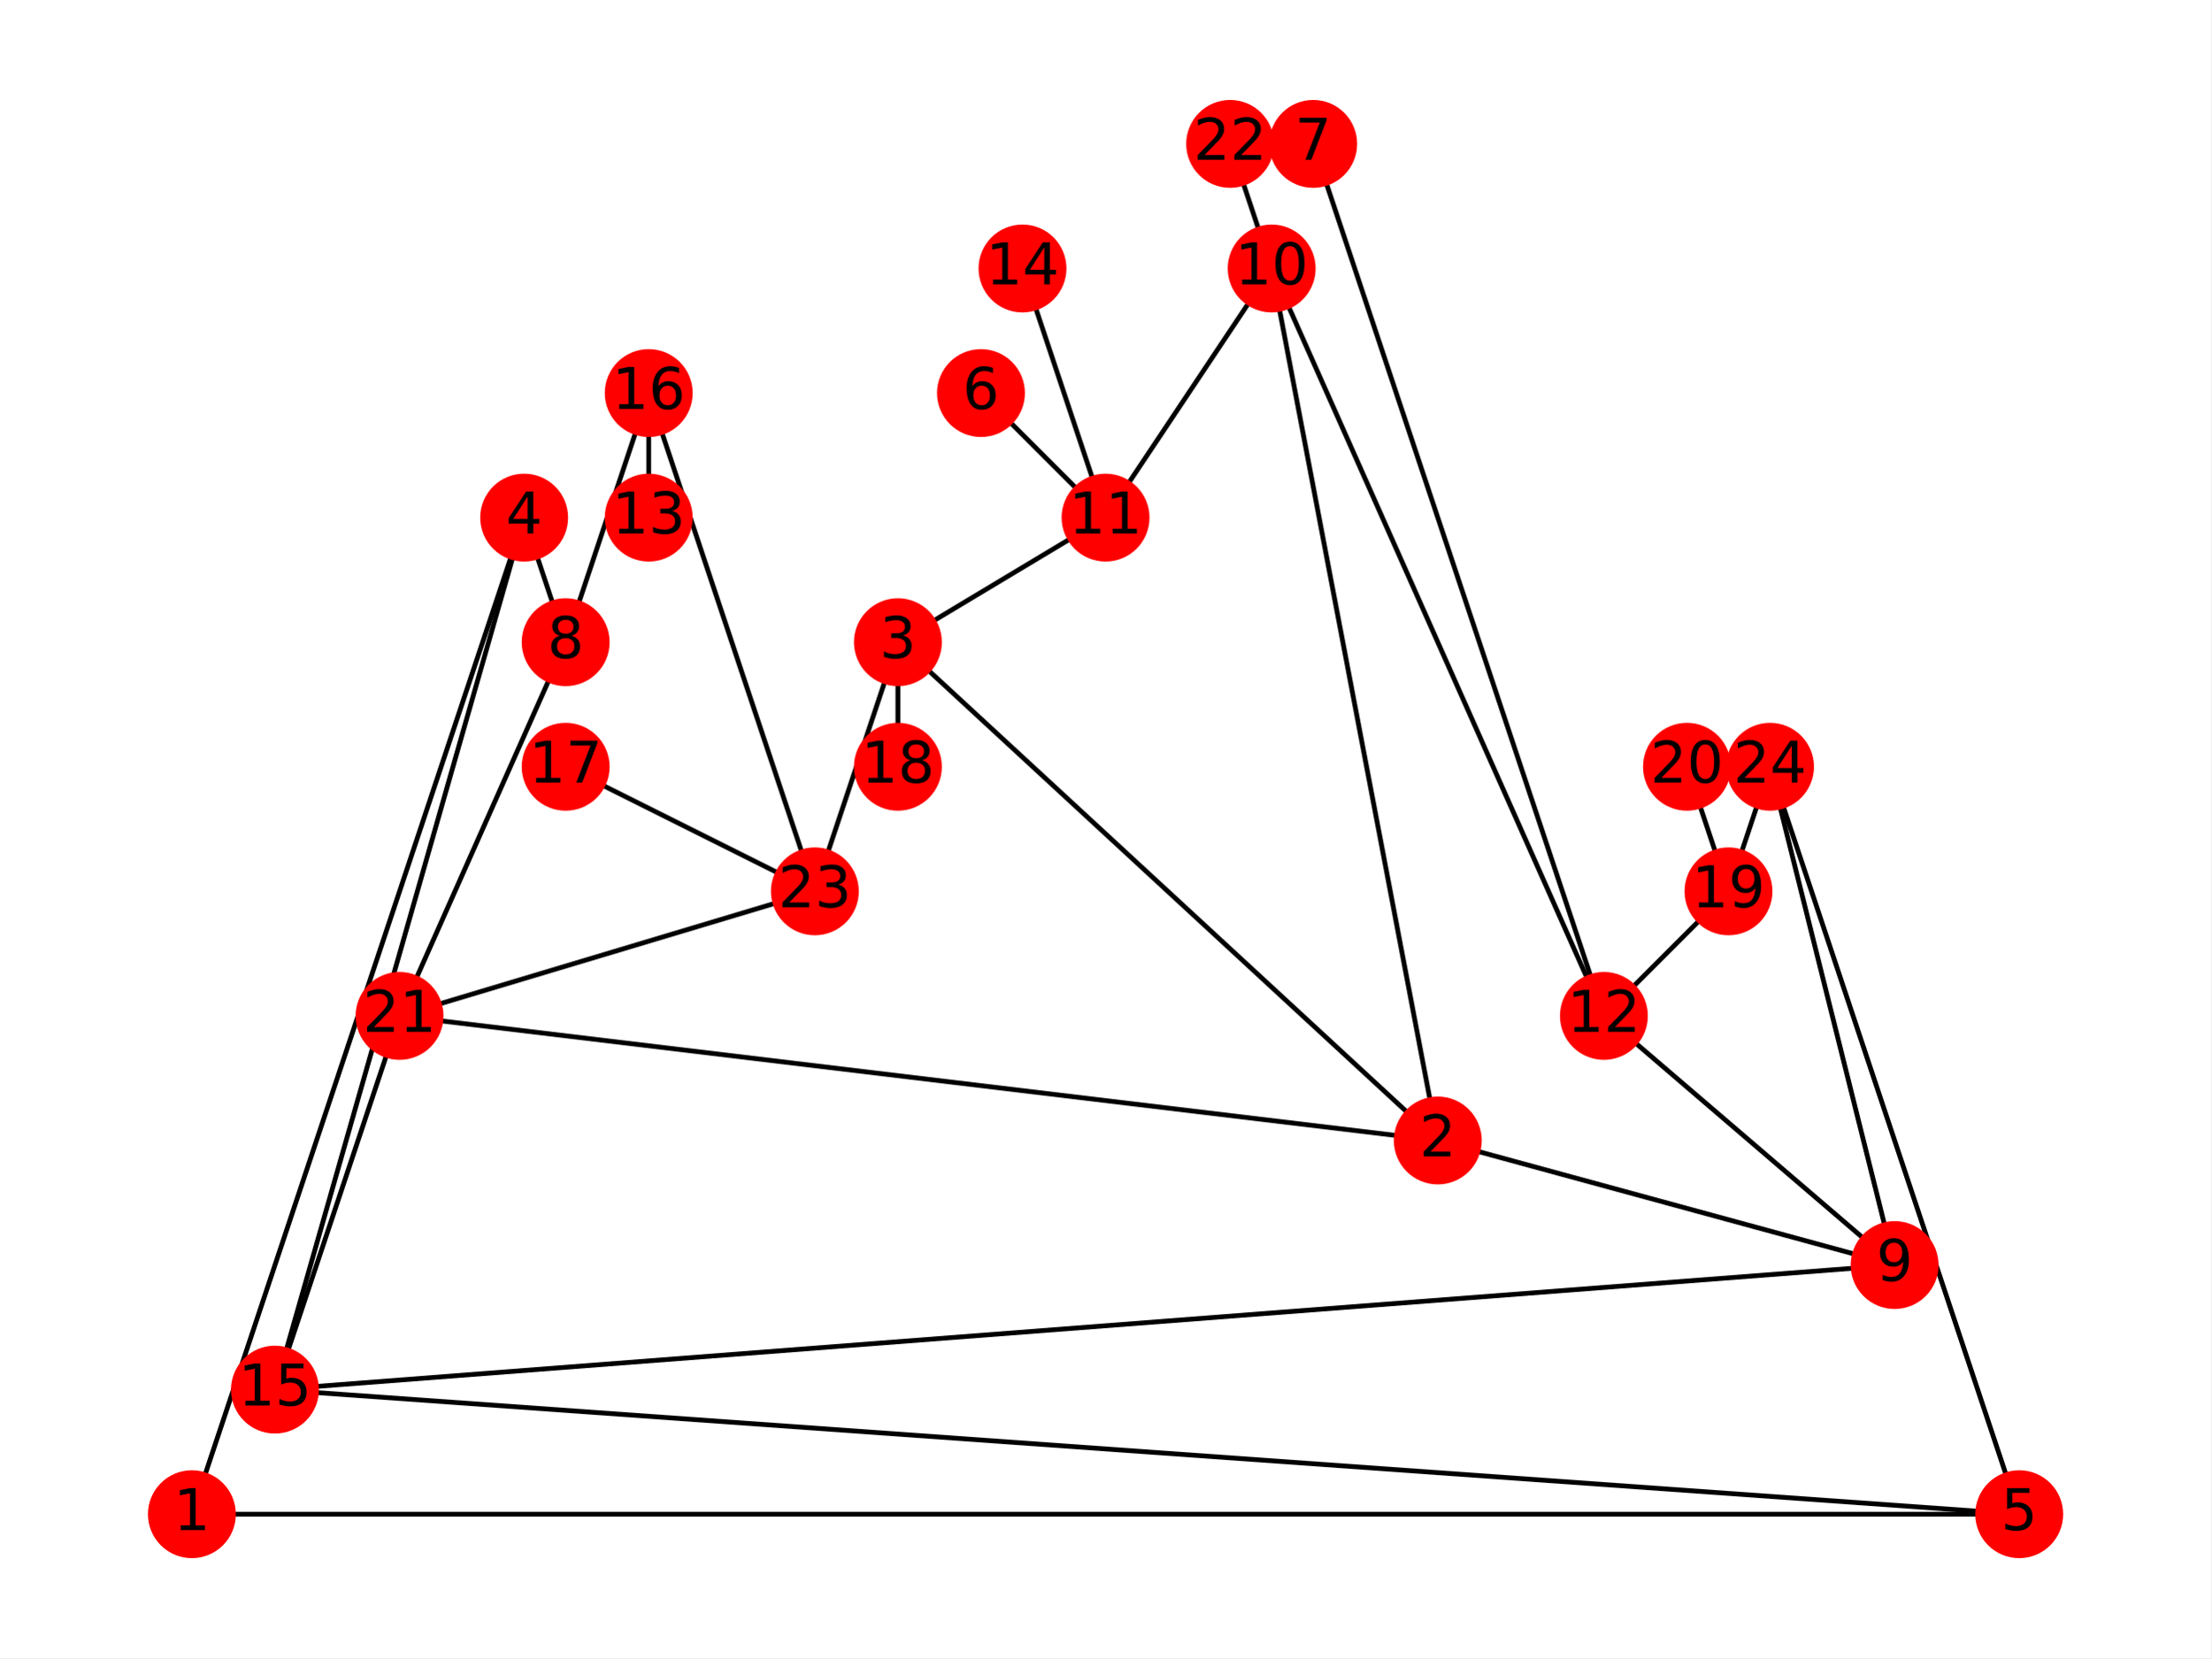
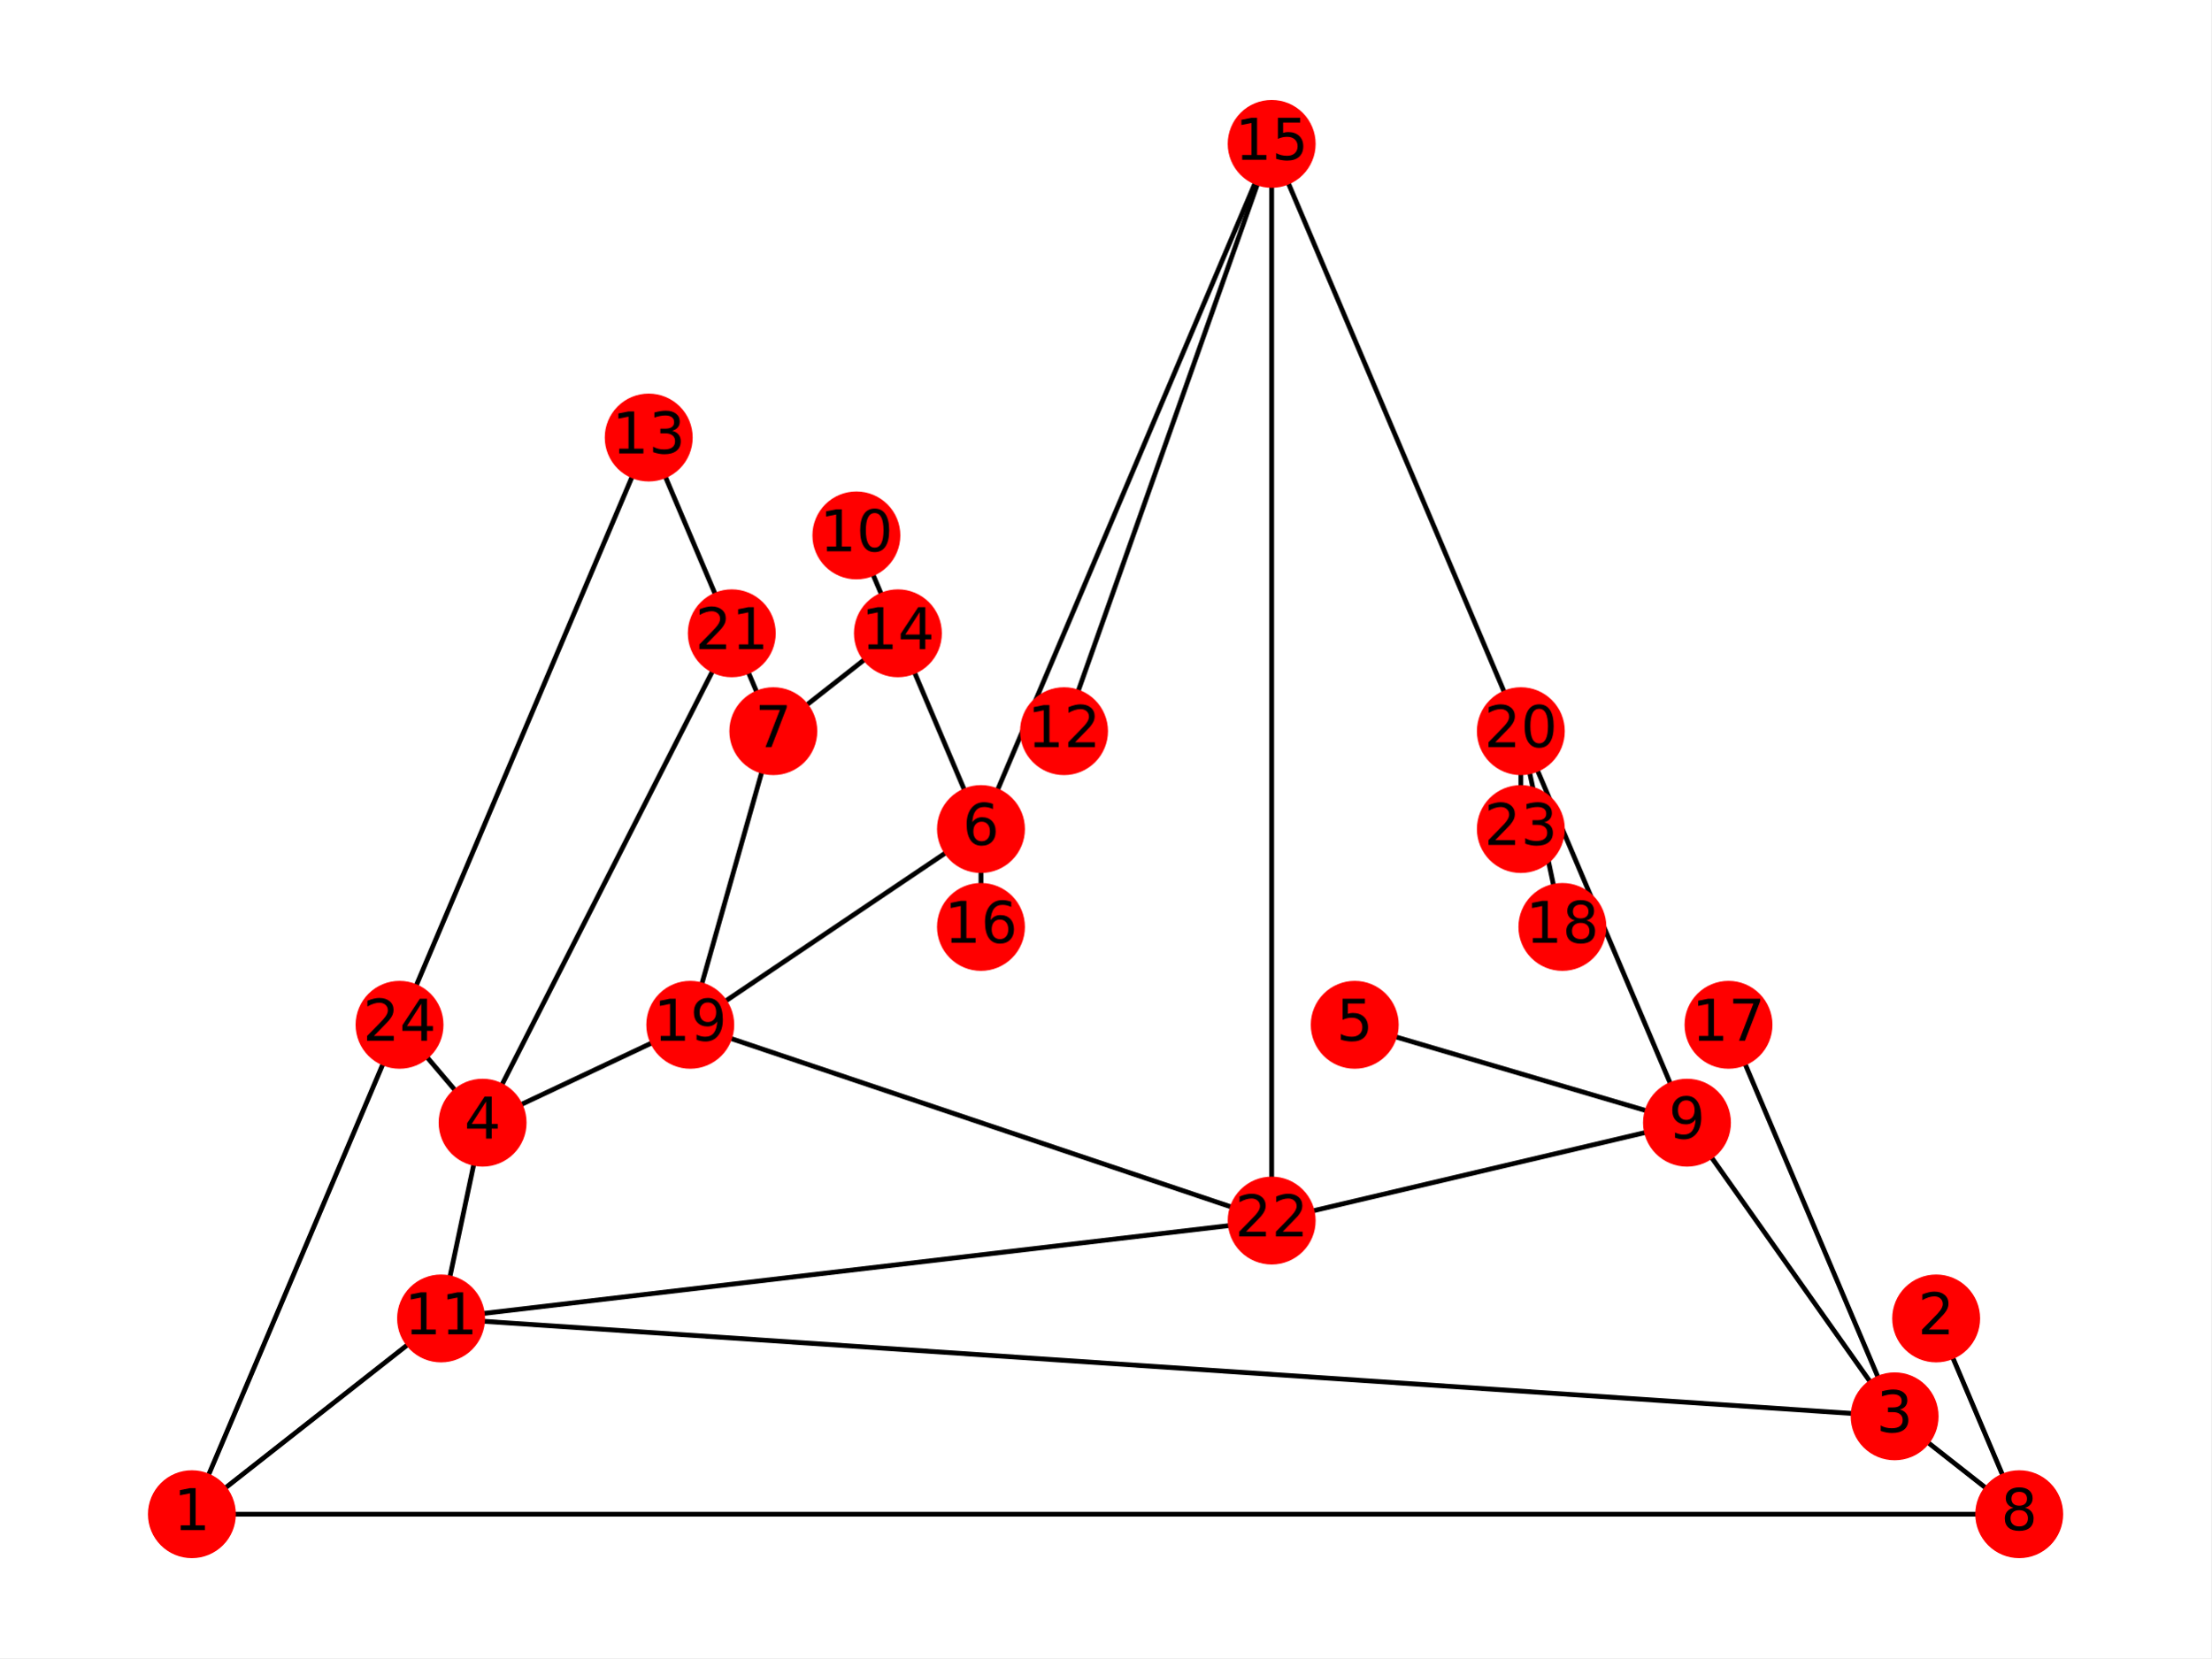
<svg xmlns="http://www.w3.org/2000/svg" xmlns:xlink="http://www.w3.org/1999/xlink" width="460.8pt" height="345.6pt" viewBox="0 0 460.8 345.6" version="1.1">
  <defs>
    <style type="text/css">*{stroke-linejoin: round; stroke-linecap: butt}</style>
  </defs>
  <g id="figure_1">
    <g id="patch_1">
      <path d="M 0 345.6  L 460.8 345.6  L 460.8 0  L 0 0  z " style="fill: #ffffff" />
    </g>
    <g id="axes_1">
      <g id="LineCollection_1">
-         <path d="M 39.987 315.61  L 109.228 107.886  " clip-path="url(#p539daf30b4)" style="fill: none; stroke: #000000" />
-         <path d="M 39.987 315.61  L 420.813 315.61  " clip-path="url(#p539daf30b4)" style="fill: none; stroke: #000000" />
-         <path d="M 299.641 237.714  L 394.848 263.679  " clip-path="url(#p539daf30b4)" style="fill: none; stroke: #000000" />
-         <path d="M 299.641 237.714  L 83.263 211.748  " clip-path="url(#p539daf30b4)" style="fill: none; stroke: #000000" />
-         <path d="M 299.641 237.714  L 265.021 55.956  " clip-path="url(#p539daf30b4)" style="fill: none; stroke: #000000" />
-         <path d="M 299.641 237.714  L 187.124 133.852  " clip-path="url(#p539daf30b4)" style="fill: none; stroke: #000000" />
-         <path d="M 187.124 133.852  L 230.4 107.886  " clip-path="url(#p539daf30b4)" style="fill: none; stroke: #000000" />
-         <path d="M 187.124 133.852  L 187.124 159.817  " clip-path="url(#p539daf30b4)" style="fill: none; stroke: #000000" />
-         <path d="M 187.124 133.852  L 169.814 185.783  " clip-path="url(#p539daf30b4)" style="fill: none; stroke: #000000" />
-         <path d="M 109.228 107.886  L 117.883 133.852  " clip-path="url(#p539daf30b4)" style="fill: none; stroke: #000000" />
-         <path d="M 109.228 107.886  L 57.297 289.644  " clip-path="url(#p539daf30b4)" style="fill: none; stroke: #000000" />
-         <path d="M 420.813 315.61  L 368.882 159.817  " clip-path="url(#p539daf30b4)" style="fill: none; stroke: #000000" />
-         <path d="M 420.813 315.61  L 57.297 289.644  " clip-path="url(#p539daf30b4)" style="fill: none; stroke: #000000" />
-         <path d="M 204.435 81.921  L 230.4 107.886  " clip-path="url(#p539daf30b4)" style="fill: none; stroke: #000000" />
-         <path d="M 273.676 29.99  L 334.262 211.748  " clip-path="url(#p539daf30b4)" style="fill: none; stroke: #000000" />
-         <path d="M 117.883 133.852  L 135.193 81.921  " clip-path="url(#p539daf30b4)" style="fill: none; stroke: #000000" />
-         <path d="M 117.883 133.852  L 83.263 211.748  " clip-path="url(#p539daf30b4)" style="fill: none; stroke: #000000" />
-         <path d="M 394.848 263.679  L 57.297 289.644  " clip-path="url(#p539daf30b4)" style="fill: none; stroke: #000000" />
-         <path d="M 394.848 263.679  L 334.262 211.748  " clip-path="url(#p539daf30b4)" style="fill: none; stroke: #000000" />
-         <path d="M 394.848 263.679  L 368.882 159.817  " clip-path="url(#p539daf30b4)" style="fill: none; stroke: #000000" />
-         <path d="M 265.021 55.956  L 334.262 211.748  " clip-path="url(#p539daf30b4)" style="fill: none; stroke: #000000" />
-         <path d="M 265.021 55.956  L 256.365 29.99  " clip-path="url(#p539daf30b4)" style="fill: none; stroke: #000000" />
-         <path d="M 265.021 55.956  L 230.4 107.886  " clip-path="url(#p539daf30b4)" style="fill: none; stroke: #000000" />
-         <path d="M 230.4 107.886  L 213.09 55.956  " clip-path="url(#p539daf30b4)" style="fill: none; stroke: #000000" />
-         <path d="M 334.262 211.748  L 360.227 185.783  " clip-path="url(#p539daf30b4)" style="fill: none; stroke: #000000" />
-         <path d="M 135.193 107.886  L 135.193 81.921  " clip-path="url(#p539daf30b4)" style="fill: none; stroke: #000000" />
-         <path d="M 57.297 289.644  L 83.263 211.748  " clip-path="url(#p539daf30b4)" style="fill: none; stroke: #000000" />
-         <path d="M 135.193 81.921  L 169.814 185.783  " clip-path="url(#p539daf30b4)" style="fill: none; stroke: #000000" />
-         <path d="M 117.883 159.817  L 169.814 185.783  " clip-path="url(#p539daf30b4)" style="fill: none; stroke: #000000" />
-         <path d="M 360.227 185.783  L 368.882 159.817  " clip-path="url(#p539daf30b4)" style="fill: none; stroke: #000000" />
-         <path d="M 360.227 185.783  L 351.572 159.817  " clip-path="url(#p539daf30b4)" style="fill: none; stroke: #000000" />
-         <path d="M 83.263 211.748  L 169.814 185.783  " clip-path="url(#p539daf30b4)" style="fill: none; stroke: #000000" />
+         <path d="M 39.987 315.61  L 420.813 315.61  " clip-path="url(#pee47f9bcee)" style="fill: none; stroke: #000000" />
+         <path d="M 39.987 315.61  L 83.263 213.603  " clip-path="url(#pee47f9bcee)" style="fill: none; stroke: #000000" />
+         <path d="M 39.987 315.61  L 91.918 274.807  " clip-path="url(#pee47f9bcee)" style="fill: none; stroke: #000000" />
+         <path d="M 403.503 274.807  L 420.813 315.61  " clip-path="url(#pee47f9bcee)" style="fill: none; stroke: #000000" />
+         <path d="M 394.848 295.209  L 360.227 213.603  " clip-path="url(#pee47f9bcee)" style="fill: none; stroke: #000000" />
+         <path d="M 394.848 295.209  L 420.813 315.61  " clip-path="url(#pee47f9bcee)" style="fill: none; stroke: #000000" />
+         <path d="M 394.848 295.209  L 91.918 274.807  " clip-path="url(#pee47f9bcee)" style="fill: none; stroke: #000000" />
+         <path d="M 394.848 295.209  L 351.572 234.004  " clip-path="url(#pee47f9bcee)" style="fill: none; stroke: #000000" />
+         <path d="M 100.573 234.004  L 83.263 213.603  " clip-path="url(#pee47f9bcee)" style="fill: none; stroke: #000000" />
+         <path d="M 100.573 234.004  L 91.918 274.807  " clip-path="url(#pee47f9bcee)" style="fill: none; stroke: #000000" />
+         <path d="M 100.573 234.004  L 143.849 213.603  " clip-path="url(#pee47f9bcee)" style="fill: none; stroke: #000000" />
+         <path d="M 100.573 234.004  L 152.504 131.997  " clip-path="url(#pee47f9bcee)" style="fill: none; stroke: #000000" />
+         <path d="M 282.331 213.603  L 351.572 234.004  " clip-path="url(#pee47f9bcee)" style="fill: none; stroke: #000000" />
+         <path d="M 204.435 172.8  L 265.021 29.99  " clip-path="url(#pee47f9bcee)" style="fill: none; stroke: #000000" />
+         <path d="M 204.435 172.8  L 187.124 131.997  " clip-path="url(#pee47f9bcee)" style="fill: none; stroke: #000000" />
+         <path d="M 204.435 172.8  L 204.435 193.201  " clip-path="url(#pee47f9bcee)" style="fill: none; stroke: #000000" />
+         <path d="M 204.435 172.8  L 143.849 213.603  " clip-path="url(#pee47f9bcee)" style="fill: none; stroke: #000000" />
+         <path d="M 161.159 152.399  L 143.849 213.603  " clip-path="url(#pee47f9bcee)" style="fill: none; stroke: #000000" />
+         <path d="M 161.159 152.399  L 152.504 131.997  " clip-path="url(#pee47f9bcee)" style="fill: none; stroke: #000000" />
+         <path d="M 161.159 152.399  L 187.124 131.997  " clip-path="url(#pee47f9bcee)" style="fill: none; stroke: #000000" />
+         <path d="M 351.572 234.004  L 316.951 152.399  " clip-path="url(#pee47f9bcee)" style="fill: none; stroke: #000000" />
+         <path d="M 351.572 234.004  L 265.021 254.406  " clip-path="url(#pee47f9bcee)" style="fill: none; stroke: #000000" />
+         <path d="M 178.469 111.596  L 187.124 131.997  " clip-path="url(#pee47f9bcee)" style="fill: none; stroke: #000000" />
+         <path d="M 91.918 274.807  L 265.021 254.406  " clip-path="url(#pee47f9bcee)" style="fill: none; stroke: #000000" />
+         <path d="M 221.745 152.399  L 265.021 29.99  " clip-path="url(#pee47f9bcee)" style="fill: none; stroke: #000000" />
+         <path d="M 135.193 91.194  L 152.504 131.997  " clip-path="url(#pee47f9bcee)" style="fill: none; stroke: #000000" />
+         <path d="M 135.193 91.194  L 83.263 213.603  " clip-path="url(#pee47f9bcee)" style="fill: none; stroke: #000000" />
+         <path d="M 265.021 29.99  L 316.951 152.399  " clip-path="url(#pee47f9bcee)" style="fill: none; stroke: #000000" />
+         <path d="M 265.021 29.99  L 265.021 254.406  " clip-path="url(#pee47f9bcee)" style="fill: none; stroke: #000000" />
+         <path d="M 325.607 193.201  L 316.951 152.399  " clip-path="url(#pee47f9bcee)" style="fill: none; stroke: #000000" />
+         <path d="M 143.849 213.603  L 265.021 254.406  " clip-path="url(#pee47f9bcee)" style="fill: none; stroke: #000000" />
+         <path d="M 316.951 152.399  L 316.951 172.8  " clip-path="url(#pee47f9bcee)" style="fill: none; stroke: #000000" />
      </g>
      <g id="PathCollection_1">
        <defs>
-           <path id="mf627660a47" d="M 0 8.66  C 2.297 8.66 4.5 7.748 6.124 6.124  C 7.748 4.5 8.66 2.297 8.66 0  C 8.66 -2.297 7.748 -4.5 6.124 -6.124  C 4.5 -7.748 2.297 -8.66 0 -8.66  C -2.297 -8.66 -4.5 -7.748 -6.124 -6.124  C -7.748 -4.5 -8.66 -2.297 -8.66 0  C -8.66 2.297 -7.748 4.5 -6.124 6.124  C -4.5 7.748 -2.297 8.66 0 8.66  z " style="stroke: #ff0000" />
+           <path id="mb29942dd7c" d="M 0 8.66  C 2.297 8.66 4.5 7.748 6.124 6.124  C 7.748 4.5 8.66 2.297 8.66 0  C 8.66 -2.297 7.748 -4.5 6.124 -6.124  C 4.5 -7.748 2.297 -8.66 0 -8.66  C -2.297 -8.66 -4.5 -7.748 -6.124 -6.124  C -7.748 -4.5 -8.66 -2.297 -8.66 0  C -8.66 2.297 -7.748 4.5 -6.124 6.124  C -4.5 7.748 -2.297 8.66 0 8.66  z " style="stroke: #ff0000" />
        </defs>
-         <g clip-path="url(#p539daf30b4)">
-           <use xlink:href="#mf627660a47" x="39.987" y="315.61" style="fill: #ff0000; stroke: #ff0000" />
-           <use xlink:href="#mf627660a47" x="299.641" y="237.714" style="fill: #ff0000; stroke: #ff0000" />
-           <use xlink:href="#mf627660a47" x="187.124" y="133.852" style="fill: #ff0000; stroke: #ff0000" />
-           <use xlink:href="#mf627660a47" x="109.228" y="107.886" style="fill: #ff0000; stroke: #ff0000" />
-           <use xlink:href="#mf627660a47" x="420.813" y="315.61" style="fill: #ff0000; stroke: #ff0000" />
-           <use xlink:href="#mf627660a47" x="204.435" y="81.921" style="fill: #ff0000; stroke: #ff0000" />
-           <use xlink:href="#mf627660a47" x="273.676" y="29.99" style="fill: #ff0000; stroke: #ff0000" />
-           <use xlink:href="#mf627660a47" x="117.883" y="133.852" style="fill: #ff0000; stroke: #ff0000" />
-           <use xlink:href="#mf627660a47" x="394.848" y="263.679" style="fill: #ff0000; stroke: #ff0000" />
-           <use xlink:href="#mf627660a47" x="265.021" y="55.956" style="fill: #ff0000; stroke: #ff0000" />
-           <use xlink:href="#mf627660a47" x="230.4" y="107.886" style="fill: #ff0000; stroke: #ff0000" />
-           <use xlink:href="#mf627660a47" x="334.262" y="211.748" style="fill: #ff0000; stroke: #ff0000" />
-           <use xlink:href="#mf627660a47" x="135.193" y="107.886" style="fill: #ff0000; stroke: #ff0000" />
-           <use xlink:href="#mf627660a47" x="213.09" y="55.956" style="fill: #ff0000; stroke: #ff0000" />
-           <use xlink:href="#mf627660a47" x="57.297" y="289.644" style="fill: #ff0000; stroke: #ff0000" />
-           <use xlink:href="#mf627660a47" x="135.193" y="81.921" style="fill: #ff0000; stroke: #ff0000" />
-           <use xlink:href="#mf627660a47" x="117.883" y="159.817" style="fill: #ff0000; stroke: #ff0000" />
-           <use xlink:href="#mf627660a47" x="187.124" y="159.817" style="fill: #ff0000; stroke: #ff0000" />
-           <use xlink:href="#mf627660a47" x="360.227" y="185.783" style="fill: #ff0000; stroke: #ff0000" />
-           <use xlink:href="#mf627660a47" x="351.572" y="159.817" style="fill: #ff0000; stroke: #ff0000" />
-           <use xlink:href="#mf627660a47" x="83.263" y="211.748" style="fill: #ff0000; stroke: #ff0000" />
-           <use xlink:href="#mf627660a47" x="256.365" y="29.99" style="fill: #ff0000; stroke: #ff0000" />
-           <use xlink:href="#mf627660a47" x="169.814" y="185.783" style="fill: #ff0000; stroke: #ff0000" />
-           <use xlink:href="#mf627660a47" x="368.882" y="159.817" style="fill: #ff0000; stroke: #ff0000" />
+         <g clip-path="url(#pee47f9bcee)">
+           <use xlink:href="#mb29942dd7c" x="39.987" y="315.61" style="fill: #ff0000; stroke: #ff0000" />
+           <use xlink:href="#mb29942dd7c" x="403.503" y="274.807" style="fill: #ff0000; stroke: #ff0000" />
+           <use xlink:href="#mb29942dd7c" x="394.848" y="295.209" style="fill: #ff0000; stroke: #ff0000" />
+           <use xlink:href="#mb29942dd7c" x="100.573" y="234.004" style="fill: #ff0000; stroke: #ff0000" />
+           <use xlink:href="#mb29942dd7c" x="282.331" y="213.603" style="fill: #ff0000; stroke: #ff0000" />
+           <use xlink:href="#mb29942dd7c" x="204.435" y="172.8" style="fill: #ff0000; stroke: #ff0000" />
+           <use xlink:href="#mb29942dd7c" x="161.159" y="152.399" style="fill: #ff0000; stroke: #ff0000" />
+           <use xlink:href="#mb29942dd7c" x="420.813" y="315.61" style="fill: #ff0000; stroke: #ff0000" />
+           <use xlink:href="#mb29942dd7c" x="351.572" y="234.004" style="fill: #ff0000; stroke: #ff0000" />
+           <use xlink:href="#mb29942dd7c" x="178.469" y="111.596" style="fill: #ff0000; stroke: #ff0000" />
+           <use xlink:href="#mb29942dd7c" x="91.918" y="274.807" style="fill: #ff0000; stroke: #ff0000" />
+           <use xlink:href="#mb29942dd7c" x="221.745" y="152.399" style="fill: #ff0000; stroke: #ff0000" />
+           <use xlink:href="#mb29942dd7c" x="135.193" y="91.194" style="fill: #ff0000; stroke: #ff0000" />
+           <use xlink:href="#mb29942dd7c" x="187.124" y="131.997" style="fill: #ff0000; stroke: #ff0000" />
+           <use xlink:href="#mb29942dd7c" x="265.021" y="29.99" style="fill: #ff0000; stroke: #ff0000" />
+           <use xlink:href="#mb29942dd7c" x="204.435" y="193.201" style="fill: #ff0000; stroke: #ff0000" />
+           <use xlink:href="#mb29942dd7c" x="360.227" y="213.603" style="fill: #ff0000; stroke: #ff0000" />
+           <use xlink:href="#mb29942dd7c" x="325.607" y="193.201" style="fill: #ff0000; stroke: #ff0000" />
+           <use xlink:href="#mb29942dd7c" x="143.849" y="213.603" style="fill: #ff0000; stroke: #ff0000" />
+           <use xlink:href="#mb29942dd7c" x="316.951" y="152.399" style="fill: #ff0000; stroke: #ff0000" />
+           <use xlink:href="#mb29942dd7c" x="152.504" y="131.997" style="fill: #ff0000; stroke: #ff0000" />
+           <use xlink:href="#mb29942dd7c" x="265.021" y="254.406" style="fill: #ff0000; stroke: #ff0000" />
+           <use xlink:href="#mb29942dd7c" x="316.951" y="172.8" style="fill: #ff0000; stroke: #ff0000" />
+           <use xlink:href="#mb29942dd7c" x="83.263" y="213.603" style="fill: #ff0000; stroke: #ff0000" />
        </g>
      </g>
      <g id="text_1">
-         <g clip-path="url(#p539daf30b4)">
+         <g clip-path="url(#pee47f9bcee)">
          <g transform="translate(36.16928 318.9212) scale(0.12 -0.12)">
            <defs>
              <path id="DejaVuSans-31" d="M 794 531  L 1825 531  L 1825 4091  L 703 3866  L 703 4441  L 1819 4666  L 2450 4666  L 2450 531  L 3481 531  L 3481 0  L 794 0  L 794 531  z " transform="scale(0.015625)" />
            </defs>
            <use xlink:href="#DejaVuSans-31" />
          </g>
        </g>
      </g>
      <g id="text_2">
-         <g clip-path="url(#p539daf30b4)">
-           <g transform="translate(295.8237 241.0248) scale(0.12 -0.12)">
+         <g clip-path="url(#pee47f9bcee)">
+           <g transform="translate(399.6854 278.1183) scale(0.12 -0.12)">
            <defs>
              <path id="DejaVuSans-32" d="M 1228 531  L 3431 531  L 3431 0  L 469 0  L 469 531  Q 828 903 1448 1529  Q 2069 2156 2228 2338  Q 2531 2678 2651 2914  Q 2772 3150 2772 3378  Q 2772 3750 2511 3984  Q 2250 4219 1831 4219  Q 1534 4219 1204 4116  Q 875 4013 500 3803  L 500 4441  Q 881 4594 1212 4672  Q 1544 4750 1819 4750  Q 2544 4750 2975 4387  Q 3406 4025 3406 3419  Q 3406 3131 3298 2873  Q 3191 2616 2906 2266  Q 2828 2175 2409 1742  Q 1991 1309 1228 531  z " transform="scale(0.015625)" />
            </defs>
            <use xlink:href="#DejaVuSans-32" />
          </g>
        </g>
      </g>
      <g id="text_3">
-         <g clip-path="url(#p539daf30b4)">
-           <g transform="translate(183.3068 137.1631) scale(0.12 -0.12)">
+         <g clip-path="url(#pee47f9bcee)">
+           <g transform="translate(391.0303 298.5198) scale(0.12 -0.12)">
            <defs>
              <path id="DejaVuSans-33" d="M 2597 2516  Q 3050 2419 3304 2112  Q 3559 1806 3559 1356  Q 3559 666 3084 287  Q 2609 -91 1734 -91  Q 1441 -91 1130 -33  Q 819 25 488 141  L 488 750  Q 750 597 1062 519  Q 1375 441 1716 441  Q 2309 441 2620 675  Q 2931 909 2931 1356  Q 2931 1769 2642 2001  Q 2353 2234 1838 2234  L 1294 2234  L 1294 2753  L 1863 2753  Q 2328 2753 2575 2939  Q 2822 3125 2822 3475  Q 2822 3834 2567 4026  Q 2313 4219 1838 4219  Q 1578 4219 1281 4162  Q 984 4106 628 3988  L 628 4550  Q 988 4650 1302 4700  Q 1616 4750 1894 4750  Q 2613 4750 3031 4423  Q 3450 4097 3450 3541  Q 3450 3153 3228 2886  Q 3006 2619 2597 2516  z " transform="scale(0.015625)" />
            </defs>
            <use xlink:href="#DejaVuSans-33" />
          </g>
        </g>
      </g>
      <g id="text_4">
-         <g clip-path="url(#p539daf30b4)">
-           <g transform="translate(105.4104 111.1977) scale(0.12 -0.12)">
+         <g clip-path="url(#pee47f9bcee)">
+           <g transform="translate(96.7553 237.3155) scale(0.12 -0.12)">
            <defs>
              <path id="DejaVuSans-34" d="M 2419 4116  L 825 1625  L 2419 1625  L 2419 4116  z M 2253 4666  L 3047 4666  L 3047 1625  L 3713 1625  L 3713 1100  L 3047 1100  L 3047 0  L 2419 0  L 2419 1100  L 313 1100  L 313 1709  L 2253 4666  z " transform="scale(0.015625)" />
            </defs>
            <use xlink:href="#DejaVuSans-34" />
          </g>
        </g>
      </g>
      <g id="text_5">
-         <g clip-path="url(#p539daf30b4)">
+         <g clip-path="url(#pee47f9bcee)">
+           <g transform="translate(278.5134 216.9141) scale(0.12 -0.12)">
+             <defs>
+               <path id="DejaVuSans-35" d="M 691 4666  L 3169 4666  L 3169 4134  L 1269 4134  L 1269 2991  Q 1406 3038 1543 3061  Q 1681 3084 1819 3084  Q 2600 3084 3056 2656  Q 3513 2228 3513 1497  Q 3513 744 3044 326  Q 2575 -91 1722 -91  Q 1428 -91 1123 -41  Q 819 9 494 109  L 494 744  Q 775 591 1075 516  Q 1375 441 1709 441  Q 2250 441 2565 725  Q 2881 1009 2881 1497  Q 2881 1984 2565 2268  Q 2250 2553 1709 2553  Q 1456 2553 1204 2497  Q 953 2441 691 2322  L 691 4666  z " transform="scale(0.015625)" />
+             </defs>
+             <use xlink:href="#DejaVuSans-35" />
+           </g>
+         </g>
+       </g>
+       <g id="text_6">
+         <g clip-path="url(#pee47f9bcee)">
+           <g transform="translate(200.6171 176.1113) scale(0.12 -0.12)">
+             <defs>
+               <path id="DejaVuSans-36" d="M 2113 2584  Q 1688 2584 1439 2293  Q 1191 2003 1191 1497  Q 1191 994 1439 701  Q 1688 409 2113 409  Q 2538 409 2786 701  Q 3034 994 3034 1497  Q 3034 2003 2786 2293  Q 2538 2584 2113 2584  z M 3366 4563  L 3366 3988  Q 3128 4100 2886 4159  Q 2644 4219 2406 4219  Q 1781 4219 1451 3797  Q 1122 3375 1075 2522  Q 1259 2794 1537 2939  Q 1816 3084 2150 3084  Q 2853 3084 3261 2657  Q 3669 2231 3669 1497  Q 3669 778 3244 343  Q 2819 -91 2113 -91  Q 1303 -91 875 529  Q 447 1150 447 2328  Q 447 3434 972 4092  Q 1497 4750 2381 4750  Q 2619 4750 2861 4703  Q 3103 4656 3366 4563  z " transform="scale(0.015625)" />
+             </defs>
+             <use xlink:href="#DejaVuSans-36" />
+           </g>
+         </g>
+       </g>
+       <g id="text_7">
+         <g clip-path="url(#pee47f9bcee)">
+           <g transform="translate(157.3413 155.7098) scale(0.12 -0.12)">
+             <defs>
+               <path id="DejaVuSans-37" d="M 525 4666  L 3525 4666  L 3525 4397  L 1831 0  L 1172 0  L 2766 4134  L 525 4134  L 525 4666  z " transform="scale(0.015625)" />
+             </defs>
+             <use xlink:href="#DejaVuSans-37" />
+           </g>
+         </g>
+       </g>
+       <g id="text_8">
+         <g clip-path="url(#pee47f9bcee)">
          <g transform="translate(416.9957 318.9212) scale(0.12 -0.12)">
            <defs>
-               <path id="DejaVuSans-35" d="M 691 4666  L 3169 4666  L 3169 4134  L 1269 4134  L 1269 2991  Q 1406 3038 1543 3061  Q 1681 3084 1819 3084  Q 2600 3084 3056 2656  Q 3513 2228 3513 1497  Q 3513 744 3044 326  Q 2575 -91 1722 -91  Q 1428 -91 1123 -41  Q 819 9 494 109  L 494 744  Q 775 591 1075 516  Q 1375 441 1709 441  Q 2250 441 2565 725  Q 2881 1009 2881 1497  Q 2881 1984 2565 2268  Q 2250 2553 1709 2553  Q 1456 2553 1204 2497  Q 953 2441 691 2322  L 691 4666  z " transform="scale(0.015625)" />
-             </defs>
-             <use xlink:href="#DejaVuSans-35" />
-           </g>
-         </g>
-       </g>
-       <g id="text_6">
-         <g clip-path="url(#p539daf30b4)">
-           <g transform="translate(200.6171 85.23221) scale(0.12 -0.12)">
-             <defs>
-               <path id="DejaVuSans-36" d="M 2113 2584  Q 1688 2584 1439 2293  Q 1191 2003 1191 1497  Q 1191 994 1439 701  Q 1688 409 2113 409  Q 2538 409 2786 701  Q 3034 994 3034 1497  Q 3034 2003 2786 2293  Q 2538 2584 2113 2584  z M 3366 4563  L 3366 3988  Q 3128 4100 2886 4159  Q 2644 4219 2406 4219  Q 1781 4219 1451 3797  Q 1122 3375 1075 2522  Q 1259 2794 1537 2939  Q 1816 3084 2150 3084  Q 2853 3084 3261 2657  Q 3669 2231 3669 1497  Q 3669 778 3244 343  Q 2819 -91 2113 -91  Q 1303 -91 875 529  Q 447 1150 447 2328  Q 447 3434 972 4092  Q 1497 4750 2381 4750  Q 2619 4750 2861 4703  Q 3103 4656 3366 4563  z " transform="scale(0.015625)" />
-             </defs>
-             <use xlink:href="#DejaVuSans-36" />
-           </g>
-         </g>
-       </g>
-       <g id="text_7">
-         <g clip-path="url(#p539daf30b4)">
-           <g transform="translate(269.8582 33.30133) scale(0.12 -0.12)">
-             <defs>
-               <path id="DejaVuSans-37" d="M 525 4666  L 3525 4666  L 3525 4397  L 1831 0  L 1172 0  L 2766 4134  L 525 4134  L 525 4666  z " transform="scale(0.015625)" />
-             </defs>
-             <use xlink:href="#DejaVuSans-37" />
-           </g>
-         </g>
-       </g>
-       <g id="text_8">
-         <g clip-path="url(#p539daf30b4)">
-           <g transform="translate(114.0656 137.1631) scale(0.12 -0.12)">
-             <defs>
              <path id="DejaVuSans-38" d="M 2034 2216  Q 1584 2216 1326 1975  Q 1069 1734 1069 1313  Q 1069 891 1326 650  Q 1584 409 2034 409  Q 2484 409 2743 651  Q 3003 894 3003 1313  Q 3003 1734 2745 1975  Q 2488 2216 2034 2216  z M 1403 2484  Q 997 2584 770 2862  Q 544 3141 544 3541  Q 544 4100 942 4425  Q 1341 4750 2034 4750  Q 2731 4750 3128 4425  Q 3525 4100 3525 3541  Q 3525 3141 3298 2862  Q 3072 2584 2669 2484  Q 3125 2378 3379 2068  Q 3634 1759 3634 1313  Q 3634 634 3220 271  Q 2806 -91 2034 -91  Q 1263 -91 848 271  Q 434 634 434 1313  Q 434 1759 690 2068  Q 947 2378 1403 2484  z M 1172 3481  Q 1172 3119 1398 2916  Q 1625 2713 2034 2713  Q 2441 2713 2670 2916  Q 2900 3119 2900 3481  Q 2900 3844 2670 4047  Q 2441 4250 2034 4250  Q 1625 4250 1398 4047  Q 1172 3844 1172 3481  z " transform="scale(0.015625)" />
            </defs>
            <use xlink:href="#DejaVuSans-38" />
          </g>
        </g>
      </g>
      <g id="text_9">
-         <g clip-path="url(#p539daf30b4)">
-           <g transform="translate(391.0303 266.9903) scale(0.12 -0.12)">
+         <g clip-path="url(#pee47f9bcee)">
+           <g transform="translate(347.7546 237.3155) scale(0.12 -0.12)">
            <defs>
              <path id="DejaVuSans-39" d="M 703 97  L 703 672  Q 941 559 1184 500  Q 1428 441 1663 441  Q 2288 441 2617 861  Q 2947 1281 2994 2138  Q 2813 1869 2534 1725  Q 2256 1581 1919 1581  Q 1219 1581 811 2004  Q 403 2428 403 3163  Q 403 3881 828 4315  Q 1253 4750 1959 4750  Q 2769 4750 3195 4129  Q 3622 3509 3622 2328  Q 3622 1225 3098 567  Q 2575 -91 1691 -91  Q 1453 -91 1209 -44  Q 966 3 703 97  z M 1959 2075  Q 2384 2075 2632 2365  Q 2881 2656 2881 3163  Q 2881 3666 2632 3958  Q 2384 4250 1959 4250  Q 1534 4250 1286 3958  Q 1038 3666 1038 3163  Q 1038 2656 1286 2365  Q 1534 2075 1959 2075  z " transform="scale(0.015625)" />
            </defs>
            <use xlink:href="#DejaVuSans-39" />
          </g>
        </g>
      </g>
      <g id="text_10">
-         <g clip-path="url(#p539daf30b4)">
-           <g transform="translate(257.3856 59.26677) scale(0.12 -0.12)">
+         <g clip-path="url(#pee47f9bcee)">
+           <g transform="translate(170.8341 114.907) scale(0.12 -0.12)">
            <defs>
              <path id="DejaVuSans-30" d="M 2034 4250  Q 1547 4250 1301 3770  Q 1056 3291 1056 2328  Q 1056 1369 1301 889  Q 1547 409 2034 409  Q 2525 409 2770 889  Q 3016 1369 3016 2328  Q 3016 3291 2770 3770  Q 2525 4250 2034 4250  z M 2034 4750  Q 2819 4750 3233 4129  Q 3647 3509 3647 2328  Q 3647 1150 3233 529  Q 2819 -91 2034 -91  Q 1250 -91 836 529  Q 422 1150 422 2328  Q 422 3509 836 4129  Q 1250 4750 2034 4750  z " transform="scale(0.015625)" />
            </defs>
            <use xlink:href="#DejaVuSans-31" />
            <use xlink:href="#DejaVuSans-30" x="63.623" />
          </g>
        </g>
      </g>
      <g id="text_11">
-         <g clip-path="url(#p539daf30b4)">
-           <g transform="translate(222.765 111.1977) scale(0.12 -0.12)">
+         <g clip-path="url(#pee47f9bcee)">
+           <g transform="translate(84.28266 278.1183) scale(0.12 -0.12)">
            <use xlink:href="#DejaVuSans-31" />
            <use xlink:href="#DejaVuSans-31" x="63.623" />
          </g>
        </g>
      </g>
      <g id="text_12">
-         <g clip-path="url(#p539daf30b4)">
-           <g transform="translate(326.6268 215.0594) scale(0.12 -0.12)">
+         <g clip-path="url(#pee47f9bcee)">
+           <g transform="translate(214.1099 155.7098) scale(0.12 -0.12)">
            <use xlink:href="#DejaVuSans-31" />
            <use xlink:href="#DejaVuSans-32" x="63.623" />
          </g>
        </g>
      </g>
      <g id="text_13">
-         <g clip-path="url(#p539daf30b4)">
-           <g transform="translate(127.5584 111.1977) scale(0.12 -0.12)">
+         <g clip-path="url(#pee47f9bcee)">
+           <g transform="translate(127.5584 94.50558) scale(0.12 -0.12)">
            <use xlink:href="#DejaVuSans-31" />
            <use xlink:href="#DejaVuSans-33" x="63.623" />
          </g>
        </g>
      </g>
      <g id="text_14">
-         <g clip-path="url(#p539daf30b4)">
-           <g transform="translate(205.4547 59.26677) scale(0.12 -0.12)">
+         <g clip-path="url(#pee47f9bcee)">
+           <g transform="translate(179.4893 135.3084) scale(0.12 -0.12)">
            <use xlink:href="#DejaVuSans-31" />
            <use xlink:href="#DejaVuSans-34" x="63.623" />
          </g>
        </g>
      </g>
      <g id="text_15">
-         <g clip-path="url(#p539daf30b4)">
-           <g transform="translate(49.66207 292.9557) scale(0.12 -0.12)">
+         <g clip-path="url(#pee47f9bcee)">
+           <g transform="translate(257.3856 33.30133) scale(0.12 -0.12)">
            <use xlink:href="#DejaVuSans-31" />
            <use xlink:href="#DejaVuSans-35" x="63.623" />
          </g>
        </g>
      </g>
      <g id="text_16">
-         <g clip-path="url(#p539daf30b4)">
-           <g transform="translate(127.5584 85.23221) scale(0.12 -0.12)">
+         <g clip-path="url(#pee47f9bcee)">
+           <g transform="translate(196.7996 196.5127) scale(0.12 -0.12)">
            <use xlink:href="#DejaVuSans-31" />
            <use xlink:href="#DejaVuSans-36" x="63.623" />
          </g>
        </g>
      </g>
      <g id="text_17">
-         <g clip-path="url(#p539daf30b4)">
-           <g transform="translate(110.2481 163.1285) scale(0.12 -0.12)">
+         <g clip-path="url(#pee47f9bcee)">
+           <g transform="translate(352.5922 216.9141) scale(0.12 -0.12)">
            <use xlink:href="#DejaVuSans-31" />
            <use xlink:href="#DejaVuSans-37" x="63.623" />
          </g>
        </g>
      </g>
      <g id="text_18">
-         <g clip-path="url(#p539daf30b4)">
-           <g transform="translate(179.4893 163.1285) scale(0.12 -0.12)">
+         <g clip-path="url(#pee47f9bcee)">
+           <g transform="translate(317.9716 196.5127) scale(0.12 -0.12)">
            <use xlink:href="#DejaVuSans-31" />
            <use xlink:href="#DejaVuSans-38" x="63.623" />
          </g>
        </g>
      </g>
      <g id="text_19">
-         <g clip-path="url(#p539daf30b4)">
-           <g transform="translate(352.5922 189.094) scale(0.12 -0.12)">
+         <g clip-path="url(#pee47f9bcee)">
+           <g transform="translate(136.2135 216.9141) scale(0.12 -0.12)">
            <use xlink:href="#DejaVuSans-31" />
            <use xlink:href="#DejaVuSans-39" x="63.623" />
          </g>
        </g>
      </g>
      <g id="text_20">
-         <g clip-path="url(#p539daf30b4)">
-           <g transform="translate(343.9371 163.1285) scale(0.12 -0.12)">
+         <g clip-path="url(#pee47f9bcee)">
+           <g transform="translate(309.3165 155.7098) scale(0.12 -0.12)">
            <use xlink:href="#DejaVuSans-32" />
            <use xlink:href="#DejaVuSans-30" x="63.623" />
          </g>
        </g>
      </g>
      <g id="text_21">
-         <g clip-path="url(#p539daf30b4)">
-           <g transform="translate(75.62751 215.0594) scale(0.12 -0.12)">
+         <g clip-path="url(#pee47f9bcee)">
+           <g transform="translate(144.8687 135.3084) scale(0.12 -0.12)">
            <use xlink:href="#DejaVuSans-32" />
            <use xlink:href="#DejaVuSans-31" x="63.623" />
          </g>
        </g>
      </g>
      <g id="text_22">
-         <g clip-path="url(#p539daf30b4)">
-           <g transform="translate(248.7304 33.30133) scale(0.12 -0.12)">
+         <g clip-path="url(#pee47f9bcee)">
+           <g transform="translate(257.3856 257.7169) scale(0.12 -0.12)">
            <use xlink:href="#DejaVuSans-32" />
            <use xlink:href="#DejaVuSans-32" x="63.623" />
          </g>
        </g>
      </g>
      <g id="text_23">
-         <g clip-path="url(#p539daf30b4)">
-           <g transform="translate(162.179 189.094) scale(0.12 -0.12)">
+         <g clip-path="url(#pee47f9bcee)">
+           <g transform="translate(309.3165 176.1113) scale(0.12 -0.12)">
            <use xlink:href="#DejaVuSans-32" />
            <use xlink:href="#DejaVuSans-33" x="63.623" />
          </g>
        </g>
      </g>
      <g id="text_24">
-         <g clip-path="url(#p539daf30b4)">
-           <g transform="translate(361.2473 163.1285) scale(0.12 -0.12)">
+         <g clip-path="url(#pee47f9bcee)">
+           <g transform="translate(75.62751 216.9141) scale(0.12 -0.12)">
            <use xlink:href="#DejaVuSans-32" />
            <use xlink:href="#DejaVuSans-34" x="63.623" />
          </g>
        </g>
      </g>
    </g>
  </g>
  <defs>
-     <clipPath id="p539daf30b4">
+     <clipPath id="pee47f9bcee">
      <rect x="0" y="0" width="460.8" height="345.6" />
    </clipPath>
  </defs>
</svg>
